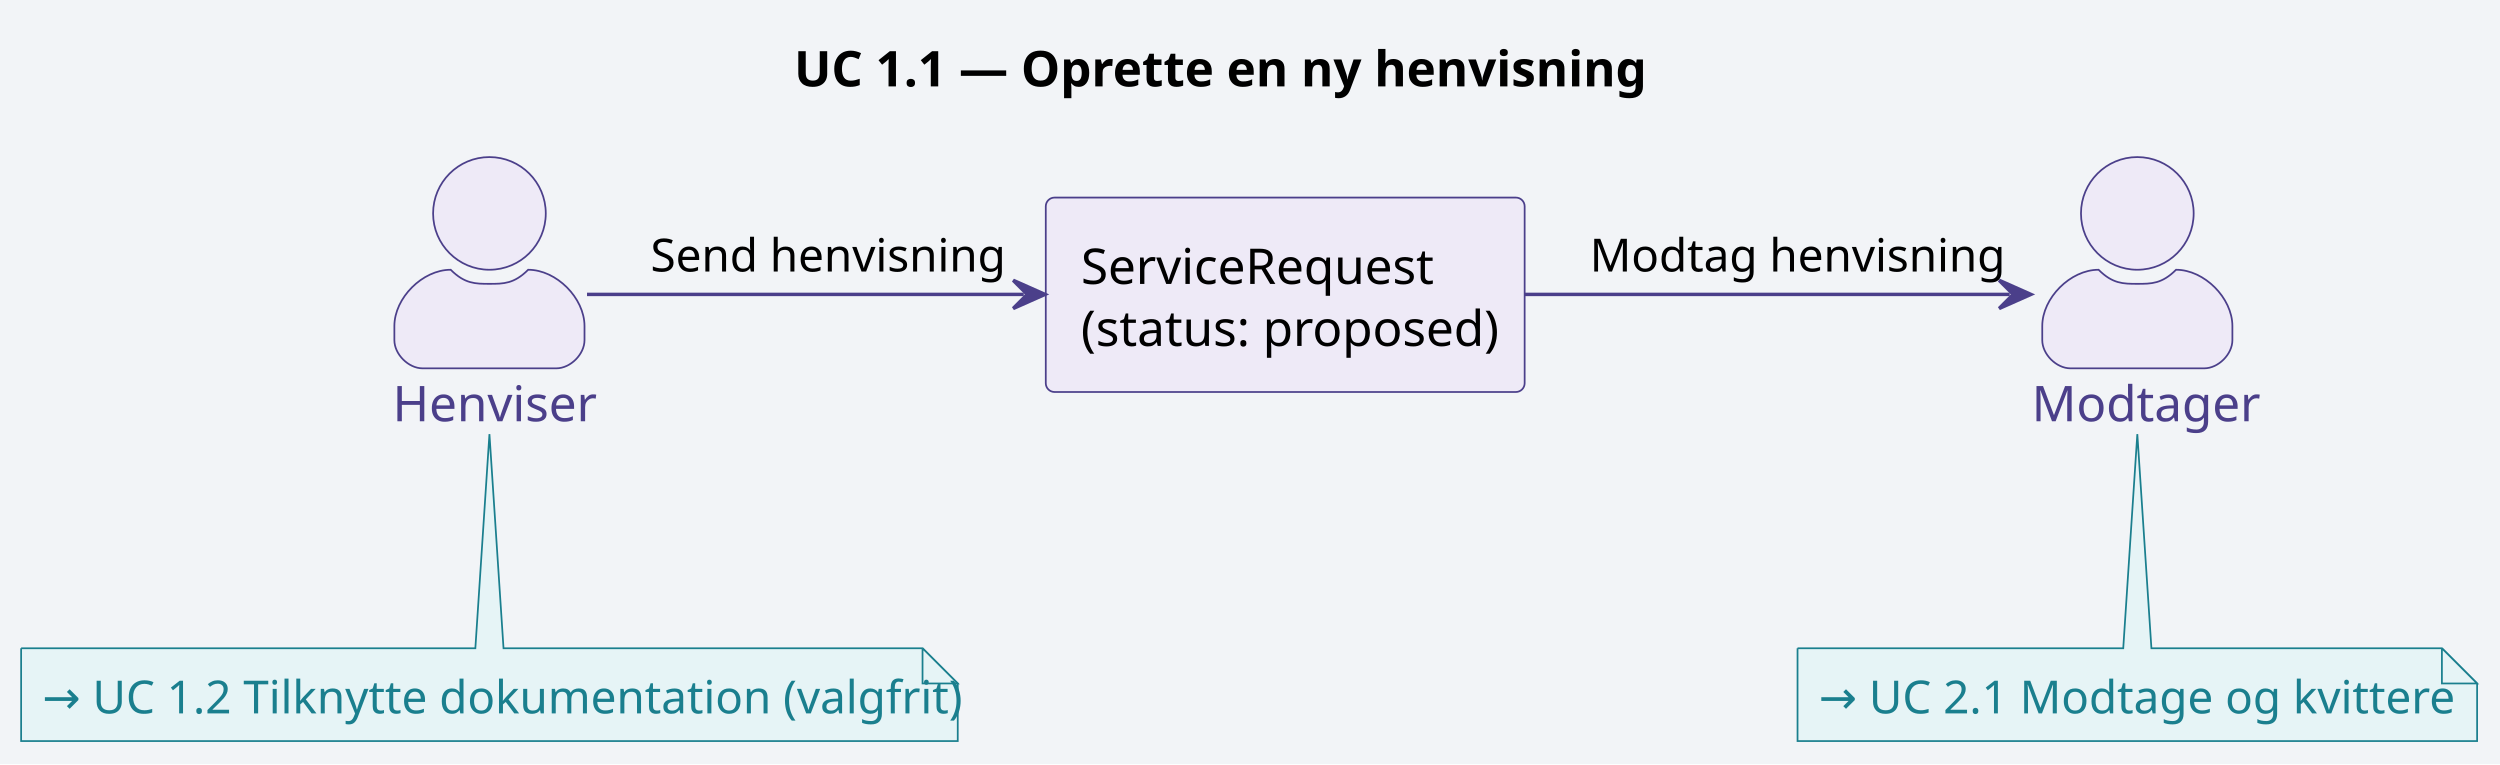
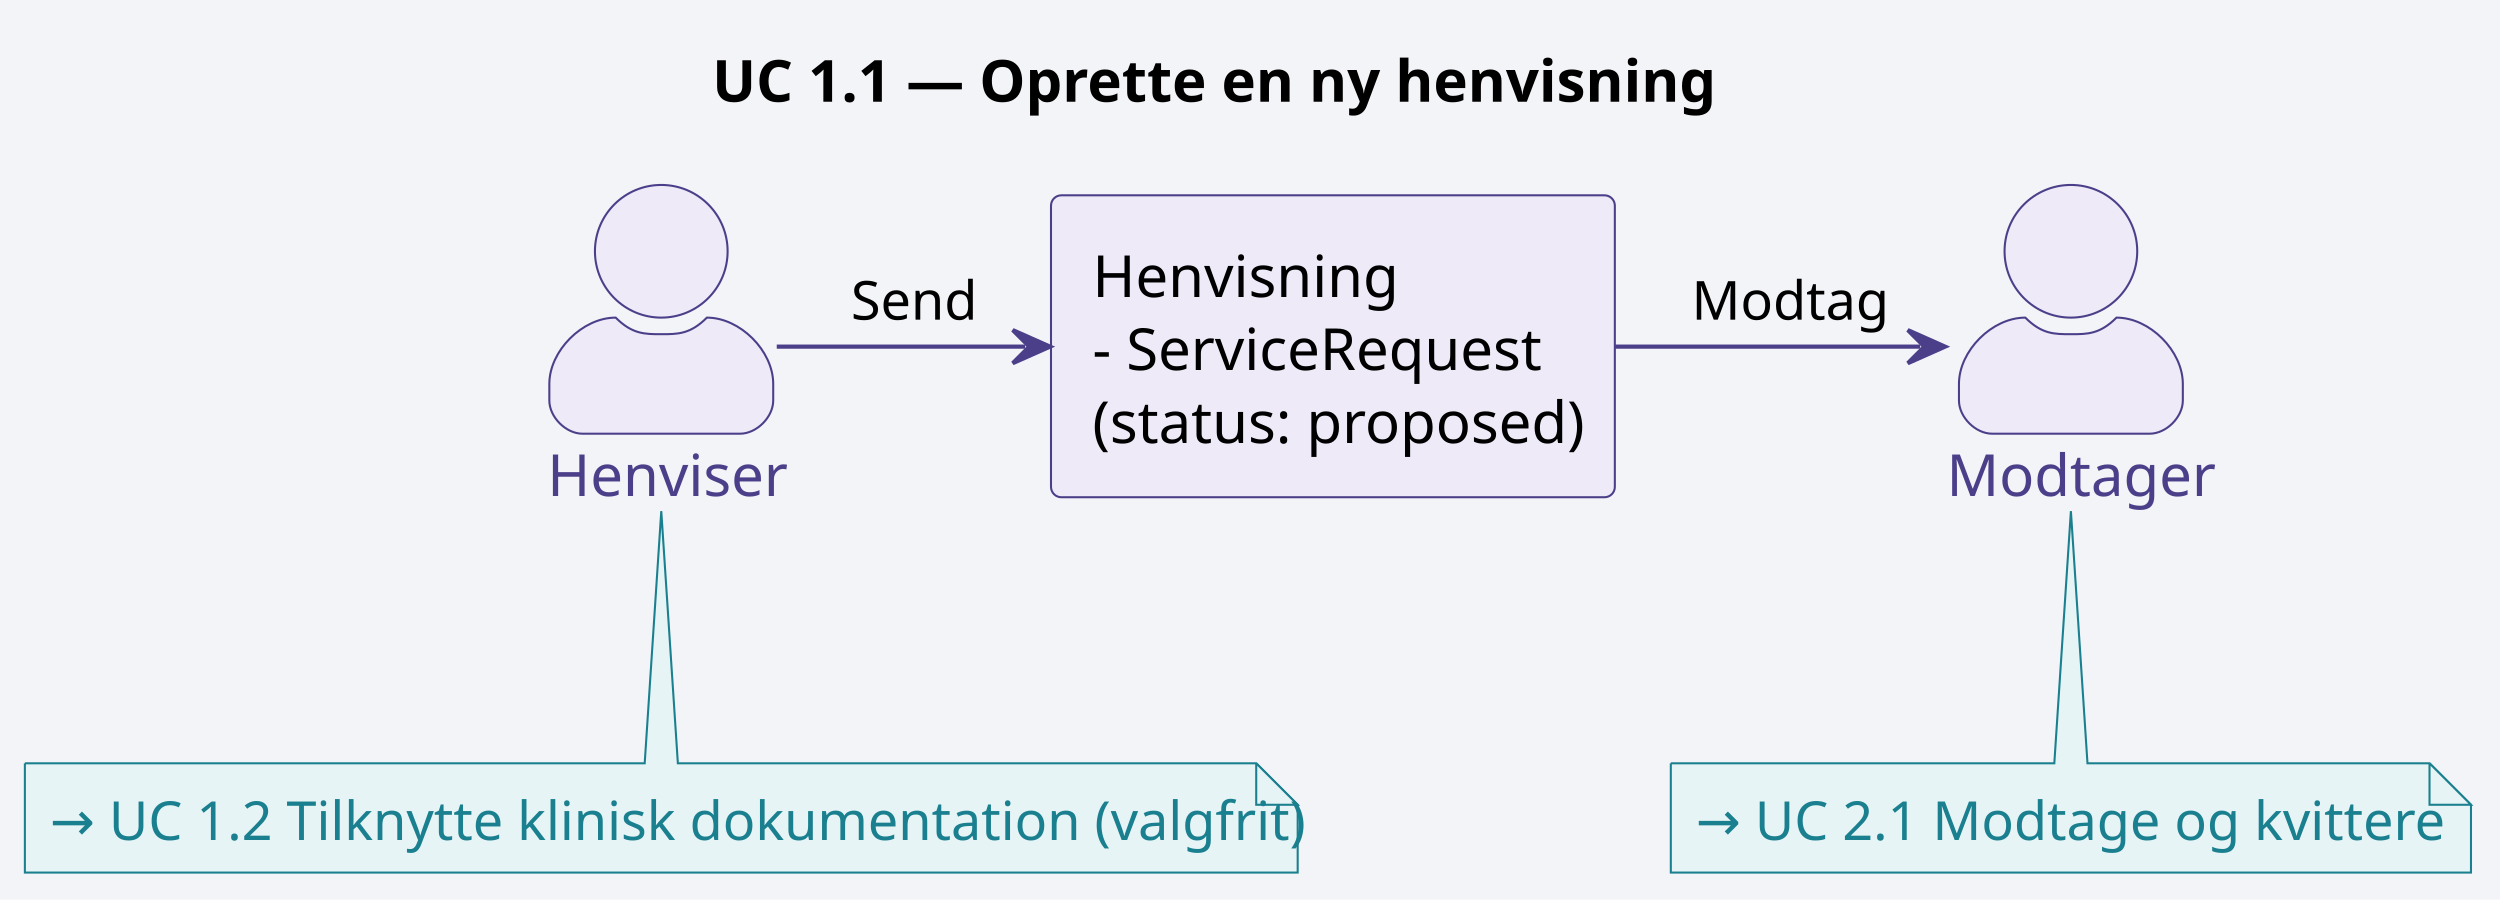
- <svg xmlns="http://www.w3.org/2000/svg" contentStyleType="text/css" height="217px" preserveAspectRatio="none" style="width:710px;height:217px;background:#F2F4F7;" version="1.1" viewBox="0 0 710 217" width="710px" zoomAndPan="magnify">
+ <svg xmlns="http://www.w3.org/2000/svg" contentStyleType="text/css" height="217px" preserveAspectRatio="none" style="width:603px;height:217px;background:#F2F4F7;" version="1.1" viewBox="0 0 603 217" width="603px" zoomAndPan="magnify">
  <defs />
  <g>
-     <rect fill="#F2F4F7" height="217" style="stroke:none;stroke-width:1.0;" width="710" x="0" y="0" />
-     <text fill="#000000" font-family="IBM Plex Sans" font-size="14" font-weight="bold" lengthAdjust="spacing" textLength="245.438" x="225.531" y="24.533">UC 1.1 — Oprette en ny henvisning</text>
+     <rect fill="#F2F4F7" height="217" style="stroke:none;stroke-width:1.0;" width="603" x="0" y="0" />
+     <text fill="#000000" font-family="IBM Plex Sans" font-size="14" font-weight="bold" lengthAdjust="spacing" textLength="245.438" x="171.781" y="24.533">UC 1.1 — Oprette en ny henvisning</text>
    <g id="elem_Henviser">
-       <ellipse cx="139" cy="60.609" fill="#EEEAF7" rx="16" ry="16" style="stroke:#4B3F8A;stroke-width:0.5;" />
-       <path d="M139,80.609 C143,80.609 146,80.609 150,76.609 C158,76.609 166,84.609 166,92.609 L166,96.609 C166,100.609 162,104.609 158,104.609 L120,104.609 C116,104.609 112,100.609 112,96.609 L112,92.609 C112,84.609 120,76.609 128,76.609 C132,80.609 135,80.609 139,80.609 " fill="#EEEAF7" style="stroke:#4B3F8A;stroke-width:0.5;" />
-       <text fill="#4B3F8A" font-family="IBM Plex Sans" font-size="14" lengthAdjust="spacing" textLength="55" x="111.5" y="119.643">Henviser</text>
+       <ellipse cx="159.5" cy="60.609" fill="#EEEAF7" rx="16" ry="16" style="stroke:#4B3F8A;stroke-width:0.5;" />
+       <path d="M159.5,80.609 C163.5,80.609 166.5,80.609 170.5,76.609 C178.5,76.609 186.5,84.609 186.5,92.609 L186.5,96.609 C186.5,100.609 182.5,104.609 178.5,104.609 L140.5,104.609 C136.5,104.609 132.5,100.609 132.5,96.609 L132.5,92.609 C132.5,84.609 140.5,76.609 148.5,76.609 C152.5,80.609 155.5,80.609 159.5,80.609 " fill="#EEEAF7" style="stroke:#4B3F8A;stroke-width:0.5;" />
+       <text fill="#4B3F8A" font-family="IBM Plex Sans" font-size="14" lengthAdjust="spacing" textLength="55" x="132" y="119.643">Henviser</text>
    </g>
    <g id="elem_Modtager">
-       <ellipse cx="607" cy="60.609" fill="#EEEAF7" rx="16" ry="16" style="stroke:#4B3F8A;stroke-width:0.5;" />
-       <path d="M607,80.609 C611,80.609 614,80.609 618,76.609 C626,76.609 634,84.609 634,92.609 L634,96.609 C634,100.609 630,104.609 626,104.609 L588,104.609 C584,104.609 580,100.609 580,96.609 L580,92.609 C580,84.609 588,76.609 596,76.609 C600,80.609 603,80.609 607,80.609 " fill="#EEEAF7" style="stroke:#4B3F8A;stroke-width:0.5;" />
-       <text fill="#4B3F8A" font-family="IBM Plex Sans" font-size="14" lengthAdjust="spacing" textLength="60" x="577" y="119.643">Modtager</text>
+       <ellipse cx="499.5" cy="60.609" fill="#EEEAF7" rx="16" ry="16" style="stroke:#4B3F8A;stroke-width:0.5;" />
+       <path d="M499.5,80.609 C503.5,80.609 506.5,80.609 510.5,76.609 C518.5,76.609 526.5,84.609 526.5,92.609 L526.5,96.609 C526.5,100.609 522.5,104.609 518.5,104.609 L480.5,104.609 C476.5,104.609 472.5,100.609 472.5,96.609 L472.5,92.609 C472.5,84.609 480.5,76.609 488.5,76.609 C492.5,80.609 495.5,80.609 499.5,80.609 " fill="#EEEAF7" style="stroke:#4B3F8A;stroke-width:0.5;" />
+       <text fill="#4B3F8A" font-family="IBM Plex Sans" font-size="14" lengthAdjust="spacing" textLength="60" x="469.5" y="119.643">Modtager</text>
    </g>
    <g id="elem_SR">
-       <rect fill="#EEEAF7" height="55.219" rx="2.5" ry="2.5" style="stroke:#4B3F8A;stroke-width:0.5;" width="136" x="297" y="56.109" />
-       <text fill="#000000" font-family="IBM Plex Sans" font-size="14" lengthAdjust="spacing" textLength="100" x="307" y="80.643">ServiceRequest</text>
-       <text fill="#000000" font-family="IBM Plex Sans" font-size="14" lengthAdjust="spacing" textLength="116" x="307" y="98.252">(status: proposed)</text>
+       <rect fill="#EEEAF7" height="72.828" rx="2.5" ry="2.5" style="stroke:#4B3F8A;stroke-width:0.5;" width="136" x="253.5" y="47.109" />
+       <text fill="#000000" font-family="IBM Plex Sans" font-size="14" lengthAdjust="spacing" textLength="69" x="263.5" y="71.643">Henvisning</text>
+       <text fill="#000000" font-family="IBM Plex Sans" font-size="14" lengthAdjust="spacing" textLength="109" x="263.5" y="89.252">- ServiceRequest</text>
+       <text fill="#000000" font-family="IBM Plex Sans" font-size="14" lengthAdjust="spacing" textLength="116" x="263.5" y="106.861">(status: proposed)</text>
    </g>
    <g id="elem_GMN7">
-       <path d="M6,184.109 L6,210.461 A0,0 0 0 0 6,210.461 L272,210.461 A0,0 0 0 0 272,210.461 L272,194.109 L262,184.109 L143,184.109 L139,123.289 L135,184.109 L6,184.109 A0,0 0 0 0 6,184.109 " fill="#E6F4F6" style="stroke:#1A7F8E;stroke-width:0.5;" />
-       <path d="M262,184.109 L262,194.109 L272,194.109 L262,184.109 " fill="#E6F4F6" style="stroke:#1A7F8E;stroke-width:0.5;" />
-       <text fill="#1A7F8E" font-family="IBM Plex Sans" font-size="13" lengthAdjust="spacing" textLength="245" x="12" y="202.605">→ UC 1.2 Tilknytte dokumentation (valgfrit)</text>
+       <path d="M6,184.109 L6,210.461 A0,0 0 0 0 6,210.461 L313,210.461 A0,0 0 0 0 313,210.461 L313,194.109 L303,184.109 L163.5,184.109 L159.5,123.289 L155.5,184.109 L6,184.109 A0,0 0 0 0 6,184.109 " fill="#E6F4F6" style="stroke:#1A7F8E;stroke-width:0.5;" />
+       <path d="M303,184.109 L303,194.109 L313,194.109 L303,184.109 " fill="#E6F4F6" style="stroke:#1A7F8E;stroke-width:0.5;" />
+       <text fill="#1A7F8E" font-family="IBM Plex Sans" font-size="13" lengthAdjust="spacing" textLength="286" x="12" y="202.605">→ UC 1.2 Tilknytte klinisk dokumentation (valgfrit)</text>
    </g>
    <g id="elem_GMN10">
-       <path d="M510.5,184.109 L510.5,210.461 A0,0 0 0 0 510.5,210.461 L703.5,210.461 A0,0 0 0 0 703.5,210.461 L703.5,194.109 L693.5,184.109 L611,184.109 L607,123.289 L603,184.109 L510.5,184.109 A0,0 0 0 0 510.5,184.109 " fill="#E6F4F6" style="stroke:#1A7F8E;stroke-width:0.5;" />
-       <path d="M693.5,184.109 L693.5,194.109 L703.5,194.109 L693.5,184.109 " fill="#E6F4F6" style="stroke:#1A7F8E;stroke-width:0.5;" />
-       <text fill="#1A7F8E" font-family="IBM Plex Sans" font-size="13" lengthAdjust="spacing" textLength="172" x="516.5" y="202.605">→ UC 2.1 Modtage og kvittere</text>
+       <path d="M403,184.109 L403,210.461 A0,0 0 0 0 403,210.461 L596,210.461 A0,0 0 0 0 596,210.461 L596,194.109 L586,184.109 L503.5,184.109 L499.5,123.289 L495.5,184.109 L403,184.109 A0,0 0 0 0 403,184.109 " fill="#E6F4F6" style="stroke:#1A7F8E;stroke-width:0.5;" />
+       <path d="M586,184.109 L586,194.109 L596,194.109 L586,184.109 " fill="#E6F4F6" style="stroke:#1A7F8E;stroke-width:0.5;" />
+       <text fill="#1A7F8E" font-family="IBM Plex Sans" font-size="13" lengthAdjust="spacing" textLength="172" x="409" y="202.605">→ UC 2.1 Modtage og kvittere</text>
    </g>
    <g id="link_Henviser_SR">
-       <path d="M166.71,83.609 C198.89,83.609 247.13,83.609 290.75,83.609 " fill="none" id="Henviser-to-SR" style="stroke:#4B3F8A;stroke-width:1.0;" />
-       <polygon fill="#4B3F8A" points="296.75,83.609,287.75,79.609,291.75,83.609,287.75,87.609,296.75,83.609" style="stroke:#4B3F8A;stroke-width:1.0;" />
-       <text fill="#000000" font-family="IBM Plex Sans" font-size="13" lengthAdjust="spacing" textLength="94" x="184.75" y="77.105">Send henvisning</text>
+       <path d="M187.35,83.609 C205.53,83.609 224.11,83.609 247.27,83.609 " fill="none" id="Henviser-to-SR" style="stroke:#4B3F8A;stroke-width:1.0;" />
+       <polygon fill="#4B3F8A" points="253.27,83.609,244.27,79.609,248.27,83.609,244.27,87.609,253.27,83.609" style="stroke:#4B3F8A;stroke-width:1.0;" />
+       <text fill="#000000" font-family="IBM Plex Sans" font-size="13" lengthAdjust="spacing" textLength="30" x="205.25" y="77.105">Send</text>
    </g>
    <g id="link_SR_Modtager">
-       <path d="M433.05,83.609 C480.31,83.609 534.98,83.609 570.76,83.609 " fill="none" id="SR-to-Modtager" style="stroke:#4B3F8A;stroke-width:1.0;" />
-       <polygon fill="#4B3F8A" points="576.76,83.609,567.76,79.609,571.76,83.609,567.76,87.609,576.76,83.609" style="stroke:#4B3F8A;stroke-width:1.0;" />
-       <text fill="#000000" font-family="IBM Plex Sans" font-size="13" lengthAdjust="spacing" textLength="107" x="451.5" y="77.105">Modtag henvisning</text>
+       <path d="M389.56,83.609 C417.04,83.609 441.34,83.609 463.16,83.609 " fill="none" id="SR-to-Modtager" style="stroke:#4B3F8A;stroke-width:1.0;" />
+       <polygon fill="#4B3F8A" points="469.16,83.609,460.16,79.609,464.16,83.609,460.16,87.609,469.16,83.609" style="stroke:#4B3F8A;stroke-width:1.0;" />
+       <text fill="#000000" font-family="IBM Plex Sans" font-size="13" lengthAdjust="spacing" textLength="43" x="408" y="77.105">Modtag</text>
    </g>
  </g>
</svg>
